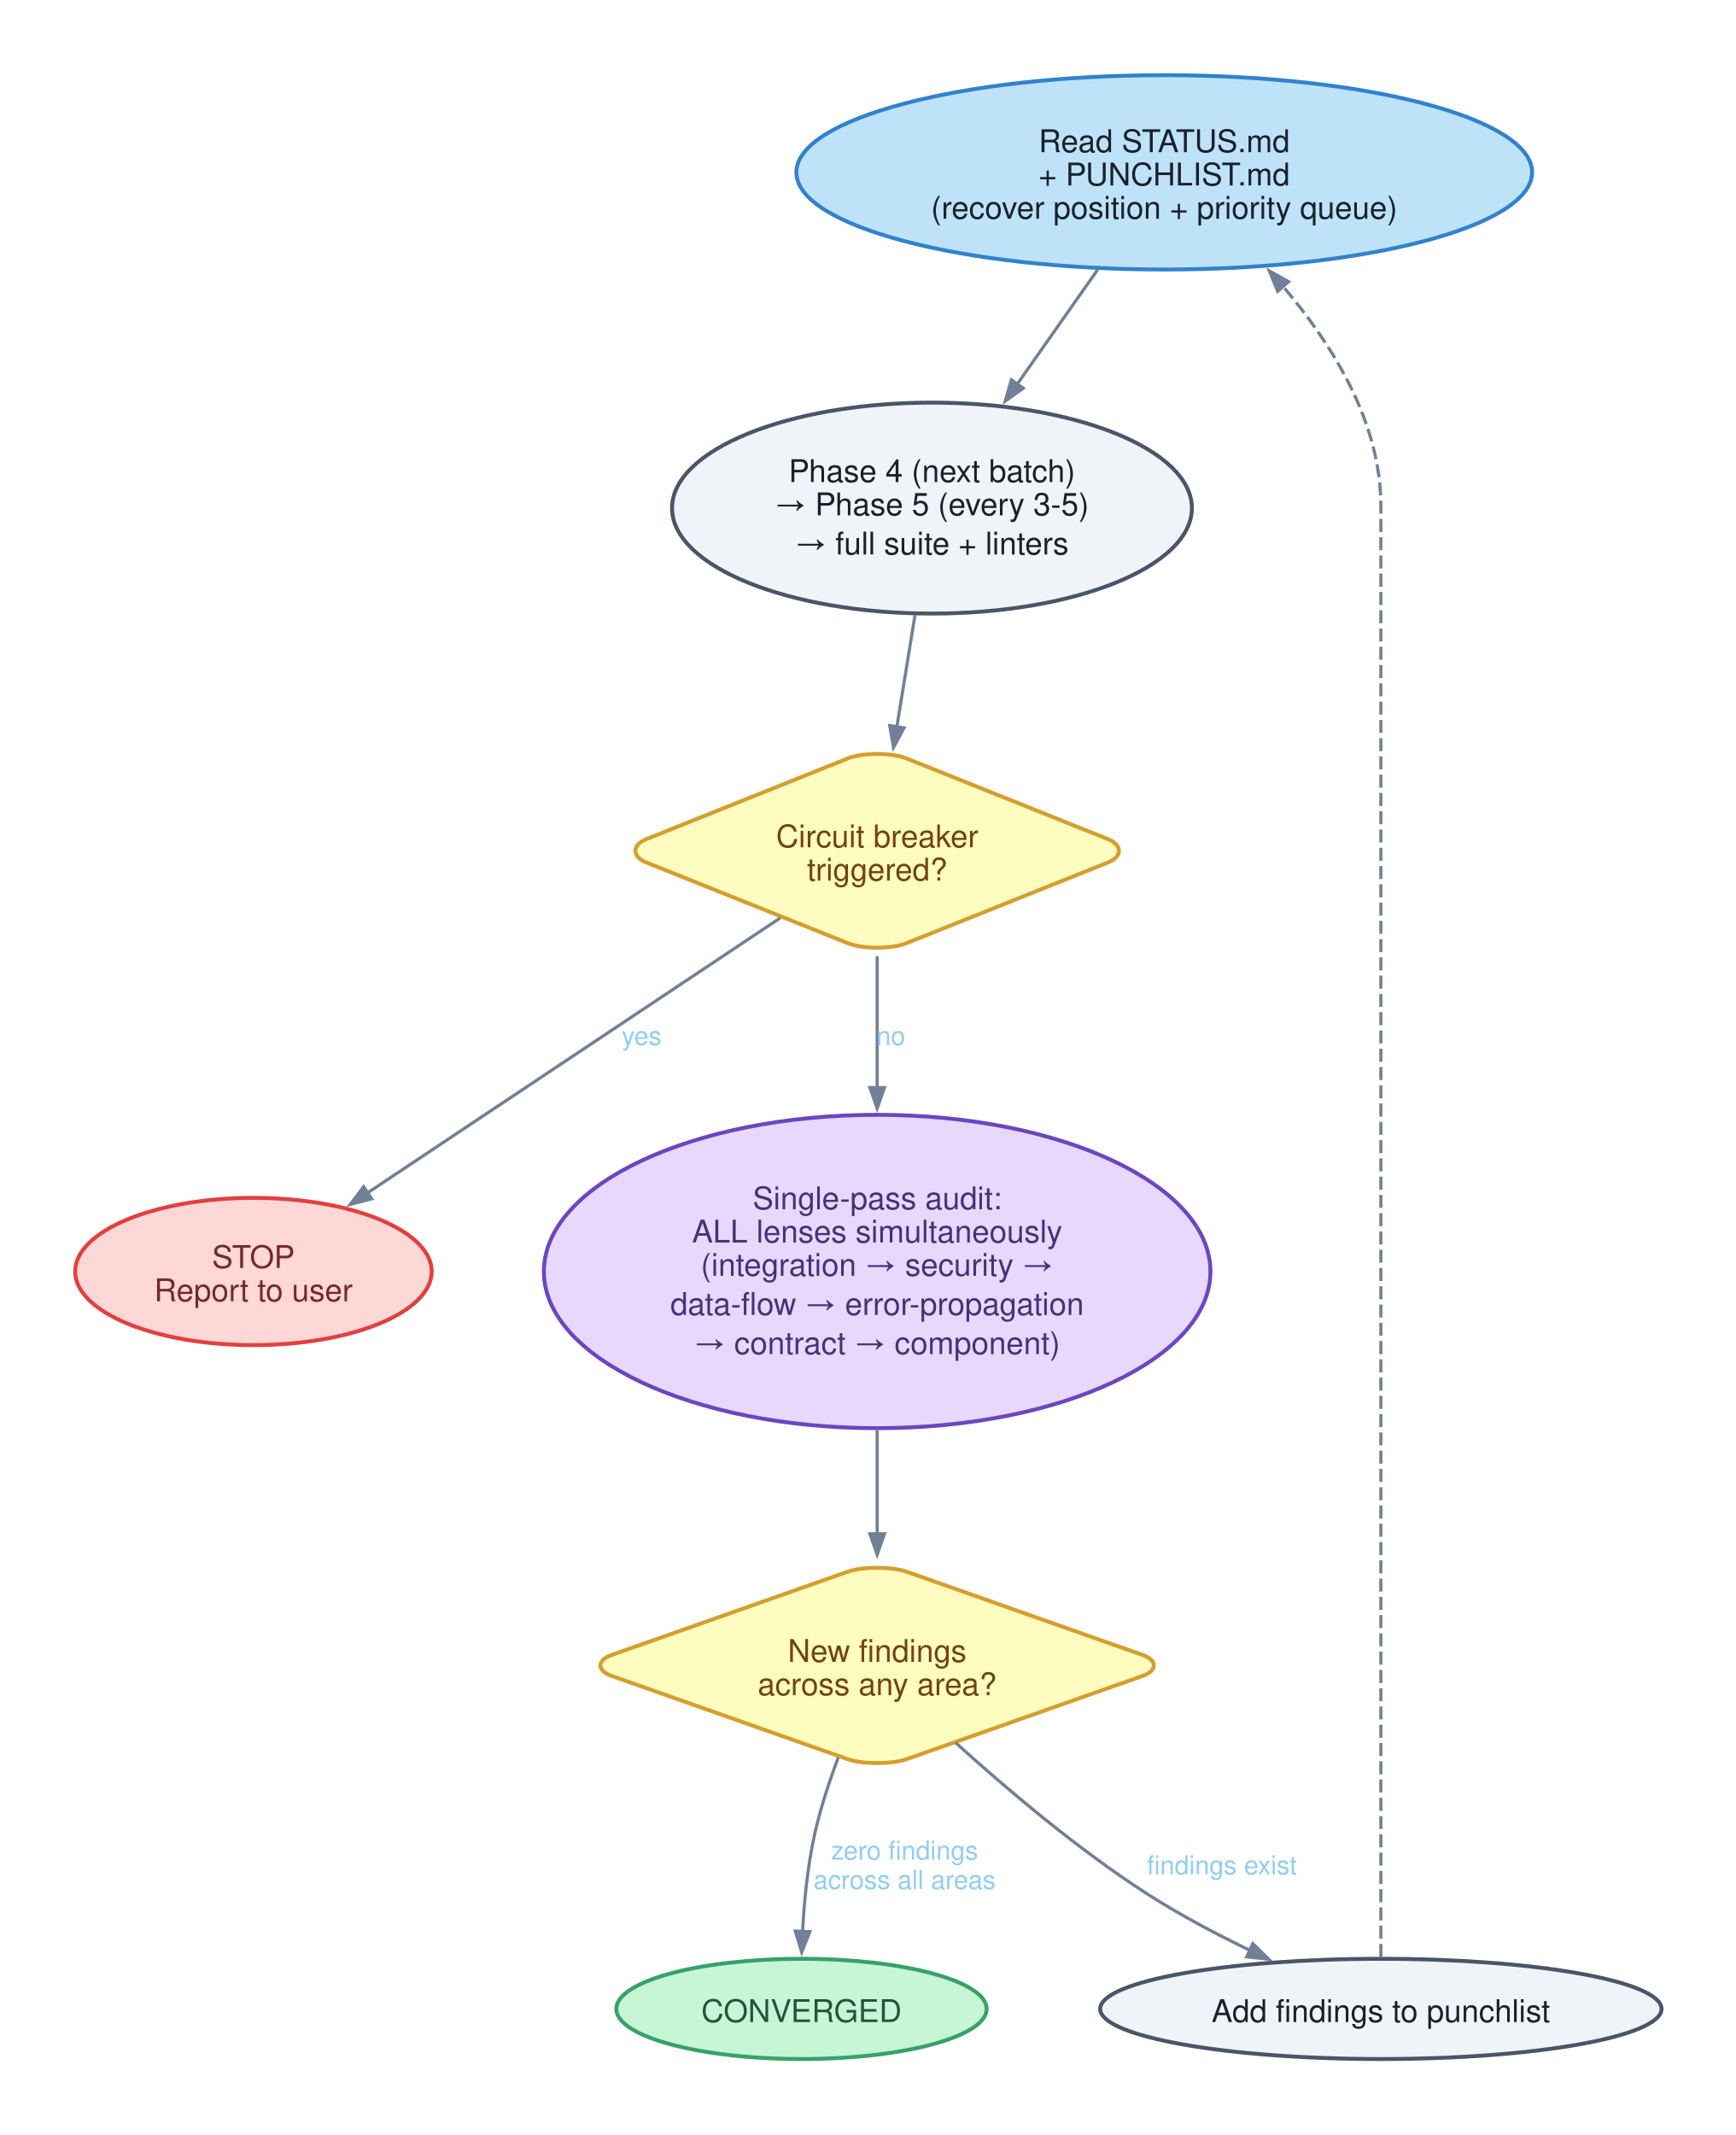
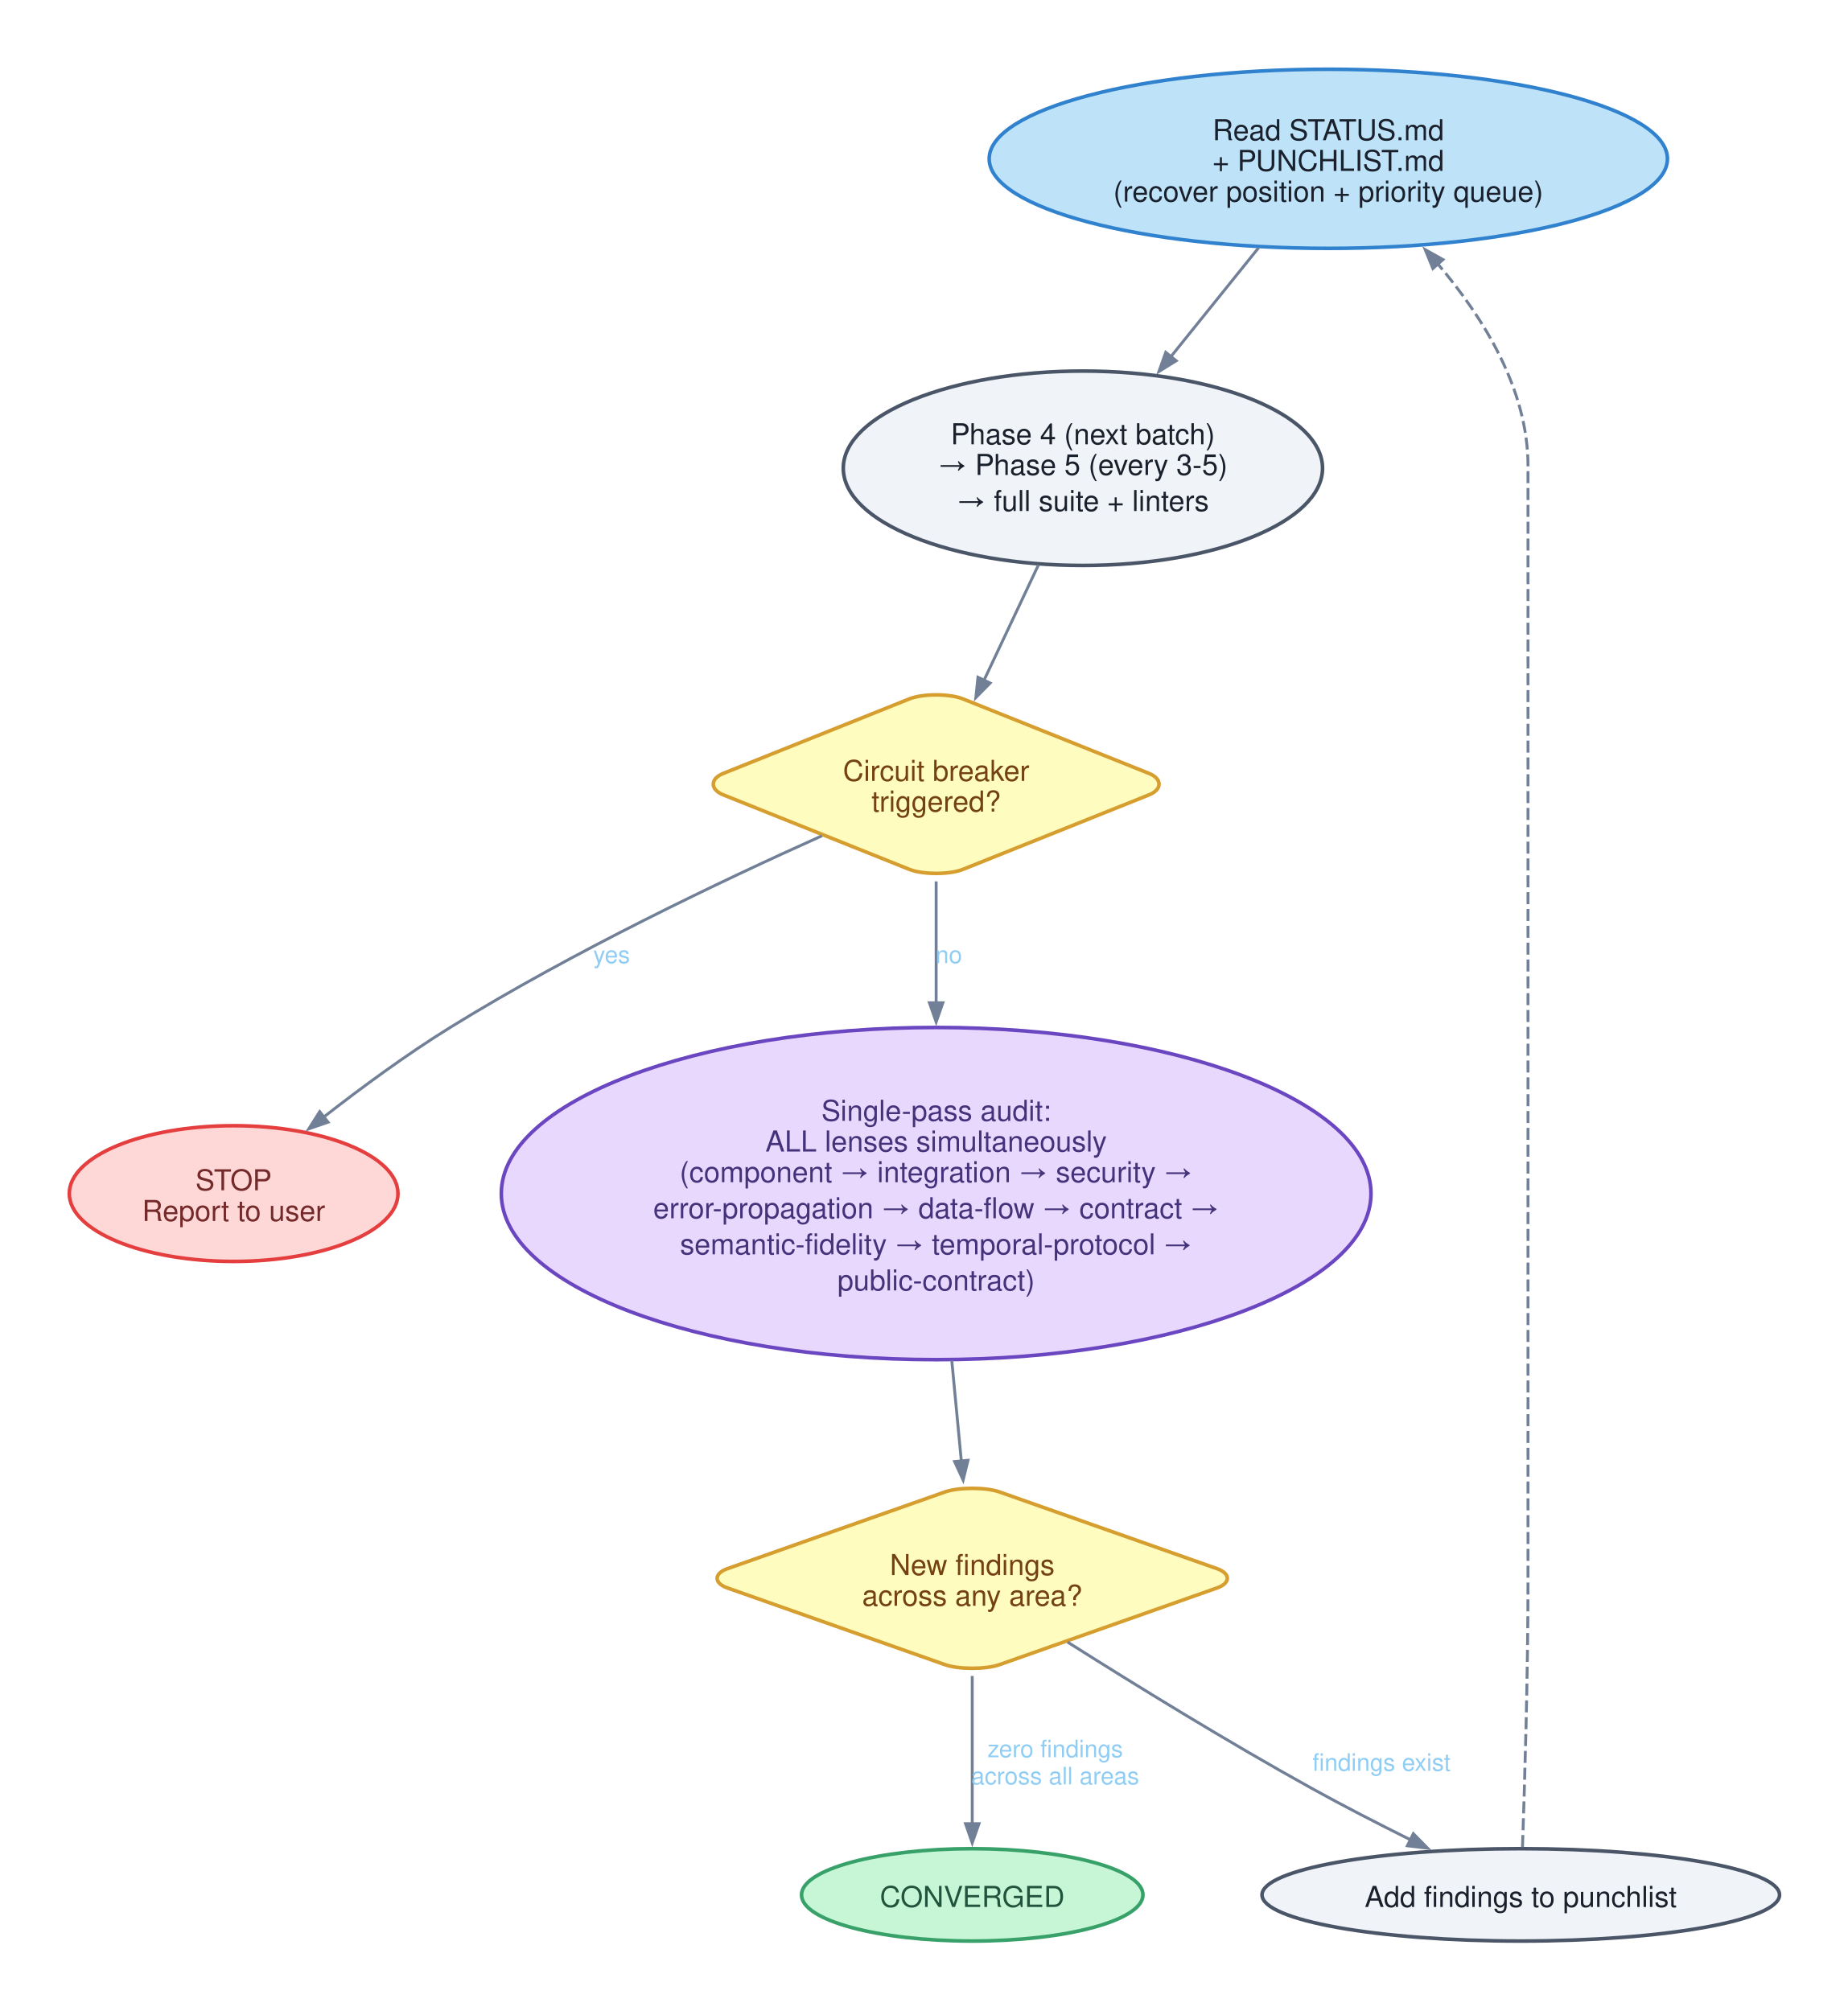
- <svg xmlns="http://www.w3.org/2000/svg" width="665pt" height="818pt" viewBox="0.00 0.00 665.00 818.00">
-   <g id="graph0" class="graph" transform="scale(1 1) rotate(0) translate(28.8 788.89)">
+ <svg xmlns="http://www.w3.org/2000/svg" width="768pt" height="836pt" viewBox="0.00 0.00 768.00 836.00">
+   <g id="graph0" class="graph" transform="scale(1 1) rotate(0) translate(28.8 806.92)">
    <g id="node1" class="node">
-       <ellipse fill="#bee3f8" stroke="#3182ce" stroke-width="1.5" cx="417.31" cy="-722.86" rx="140.96" ry="37.23" />
-       <text xml:space="preserve" text-anchor="middle" x="417.31" y="-730.59" font-family="Helvetica,sans-Serif" font-size="12.00" fill="#1a202c">Read STATUS.md</text>
-       <text xml:space="preserve" text-anchor="middle" x="417.31" y="-717.84" font-family="Helvetica,sans-Serif" font-size="12.00" fill="#1a202c">+ PUNCHLIST.md</text>
-       <text xml:space="preserve" text-anchor="middle" x="417.31" y="-705.09" font-family="Helvetica,sans-Serif" font-size="12.00" fill="#1a202c">(recover position + priority queue)</text>
+       <ellipse fill="#bee3f8" stroke="#3182ce" stroke-width="1.5" cx="523.31" cy="-740.9" rx="140.96" ry="37.23" />
+       <text xml:space="preserve" text-anchor="middle" x="523.31" y="-748.62" font-family="Helvetica,sans-Serif" font-size="12.00" fill="#1a202c">Read STATUS.md</text>
+       <text xml:space="preserve" text-anchor="middle" x="523.31" y="-735.87" font-family="Helvetica,sans-Serif" font-size="12.00" fill="#1a202c">+ PUNCHLIST.md</text>
+       <text xml:space="preserve" text-anchor="middle" x="523.31" y="-723.12" font-family="Helvetica,sans-Serif" font-size="12.00" fill="#1a202c">(recover position + priority queue)</text>
    </g>
    <g id="node2" class="node">
-       <ellipse fill="#f0f4f8" stroke="#4a5568" stroke-width="1.5" cx="328.31" cy="-594.22" rx="99.6" ry="40.41" />
-       <text xml:space="preserve" text-anchor="middle" x="328.31" y="-604.2" font-family="Helvetica,sans-Serif" font-size="12.00" fill="#1a202c">Phase 4 (next batch)</text>
-       <text xml:space="preserve" text-anchor="middle" x="328.31" y="-591.45" font-family="Helvetica,sans-Serif" font-size="12.00" fill="#1a202c">→ Phase 5 (every 3-5)</text>
-       <text xml:space="preserve" text-anchor="middle" x="328.31" y="-576.45" font-family="Helvetica,sans-Serif" font-size="12.00" fill="#1a202c">→ full suite + linters</text>
+       <ellipse fill="#f0f4f8" stroke="#4a5568" stroke-width="1.5" cx="421.31" cy="-612.26" rx="99.6" ry="40.41" />
+       <text xml:space="preserve" text-anchor="middle" x="421.31" y="-622.23" font-family="Helvetica,sans-Serif" font-size="12.00" fill="#1a202c">Phase 4 (next batch)</text>
+       <text xml:space="preserve" text-anchor="middle" x="421.31" y="-609.48" font-family="Helvetica,sans-Serif" font-size="12.00" fill="#1a202c">→ Phase 5 (every 3-5)</text>
+       <text xml:space="preserve" text-anchor="middle" x="421.31" y="-594.48" font-family="Helvetica,sans-Serif" font-size="12.00" fill="#1a202c">→ full suite + linters</text>
    </g>
    <g id="edge1" class="edge">
-       <path fill="none" stroke="#718096" stroke-width="1.2" d="M391.8,-685.57C382.18,-671.88 371.1,-656.12 360.92,-641.63" />
-       <polygon fill="#718096" stroke="#718096" stroke-width="1.2" points="363.3,-640.15 356.41,-635.22 358.72,-643.37 363.3,-640.15" />
+       <path fill="none" stroke="#718096" stroke-width="1.2" d="M494.35,-703.94C483.02,-689.87 469.88,-673.56 457.9,-658.69" />
+       <polygon fill="#718096" stroke="#718096" stroke-width="1.2" points="460.1,-656.95 452.9,-652.48 455.74,-660.46 460.1,-656.95" />
    </g>
    <g id="node3" class="node">
-       <path fill="#fefcbf" stroke="#d69e2e" stroke-width="1.5" d="M296.17,-498.35C296.17,-498.35 218.85,-467.38 218.85,-467.38 213.28,-465.14 213.28,-460.68 218.85,-458.45 218.85,-458.45 296.17,-427.48 296.17,-427.48 301.74,-425.24 312.88,-425.24 318.45,-427.48 318.45,-427.48 395.77,-458.45 395.77,-458.45 401.34,-460.68 401.34,-465.14 395.77,-467.38 395.77,-467.38 318.45,-498.35 318.45,-498.35 312.88,-500.58 301.74,-500.58 296.17,-498.35" />
-       <text xml:space="preserve" text-anchor="middle" x="307.31" y="-464.26" font-family="Helvetica,sans-Serif" font-size="12.00" fill="#744210">Circuit breaker</text>
-       <text xml:space="preserve" text-anchor="middle" x="307.31" y="-451.51" font-family="Helvetica,sans-Serif" font-size="12.00" fill="#744210">triggered?</text>
+       <path fill="#fefcbf" stroke="#d69e2e" stroke-width="1.5" d="M349.17,-516.38C349.17,-516.38 271.85,-485.41 271.85,-485.41 266.28,-483.18 266.28,-478.71 271.85,-476.48 271.85,-476.48 349.17,-445.51 349.17,-445.51 354.74,-443.28 365.88,-443.28 371.45,-445.51 371.45,-445.51 448.77,-476.48 448.77,-476.48 454.34,-478.71 454.34,-483.18 448.77,-485.41 448.77,-485.41 371.45,-516.38 371.45,-516.38 365.88,-518.61 354.74,-518.61 349.17,-516.38" />
+       <text xml:space="preserve" text-anchor="middle" x="360.31" y="-482.29" font-family="Helvetica,sans-Serif" font-size="12.00" fill="#744210">Circuit breaker</text>
+       <text xml:space="preserve" text-anchor="middle" x="360.31" y="-469.54" font-family="Helvetica,sans-Serif" font-size="12.00" fill="#744210">triggered?</text>
    </g>
    <g id="edge2" class="edge">
-       <path fill="none" stroke="#718096" stroke-width="1.2" d="M321.83,-553.37C319.62,-539.74 317.13,-524.39 314.84,-510.29" />
-       <polygon fill="#718096" stroke="#718096" stroke-width="1.2" points="317.63,-510.01 313.58,-502.56 312.1,-510.91 317.63,-510.01" />
+       <path fill="none" stroke="#718096" stroke-width="1.2" d="M402.84,-572.11C395.69,-556.94 387.48,-539.55 380.2,-524.12" />
+       <polygon fill="#718096" stroke="#718096" stroke-width="1.2" points="382.75,-522.97 376.81,-516.93 377.69,-525.36 382.75,-522.97" />
    </g>
    <g id="node4" class="node">
-       <ellipse fill="#fed7d7" stroke="#e53e3e" stroke-width="1.5" cx="68.31" cy="-301.73" rx="68.31" ry="28.21" />
-       <text xml:space="preserve" text-anchor="middle" x="68.31" y="-303.08" font-family="Helvetica,sans-Serif" font-size="12.00" fill="#742a2a">STOP</text>
-       <text xml:space="preserve" text-anchor="middle" x="68.31" y="-290.33" font-family="Helvetica,sans-Serif" font-size="12.00" fill="#742a2a">Report to user</text>
+       <ellipse fill="#fed7d7" stroke="#e53e3e" stroke-width="1.5" cx="68.31" cy="-310.74" rx="68.31" ry="28.21" />
+       <text xml:space="preserve" text-anchor="middle" x="68.31" y="-312.09" font-family="Helvetica,sans-Serif" font-size="12.00" fill="#742a2a">STOP</text>
+       <text xml:space="preserve" text-anchor="middle" x="68.31" y="-299.34" font-family="Helvetica,sans-Serif" font-size="12.00" fill="#742a2a">Report to user</text>
    </g>
    <g id="edge3" class="edge">
-       <path fill="none" stroke="#718096" stroke-width="1.2" d="M270.22,-437.21C227.52,-408.77 157.43,-362.09 112.08,-331.88" />
-       <polygon fill="#718096" stroke="#718096" stroke-width="1.2" points="113.63,-329.56 105.42,-327.45 110.53,-334.22 113.63,-329.56" />
-       <text xml:space="preserve" text-anchor="middle" x="217.09" y="-388.51" font-family="Helvetica,sans-Serif" font-size="10.00" fill="#90cdf4">yes</text>
+       <path fill="none" stroke="#718096" stroke-width="1.2" d="M312.85,-459.47C271.04,-440.72 209.08,-411.19 158.31,-379.79 140.27,-368.64 121.39,-354.74 105.6,-342.43" />
+       <polygon fill="#718096" stroke="#718096" stroke-width="1.2" points="107.56,-340.41 99.55,-337.65 104.09,-344.8 107.56,-340.41" />
+       <text xml:space="preserve" text-anchor="middle" x="225.43" y="-406.54" font-family="Helvetica,sans-Serif" font-size="10.00" fill="#90cdf4">yes</text>
    </g>
    <g id="node5" class="node">
-       <ellipse fill="#e9d8fd" stroke="#6b46c1" stroke-width="1.5" cx="307.31" cy="-301.73" rx="127.7" ry="60.03" />
-       <text xml:space="preserve" text-anchor="middle" x="307.31" y="-325.58" font-family="Helvetica,sans-Serif" font-size="12.00" fill="#44337a">Single-pass audit:</text>
-       <text xml:space="preserve" text-anchor="middle" x="307.31" y="-312.83" font-family="Helvetica,sans-Serif" font-size="12.00" fill="#44337a">ALL lenses simultaneously</text>
-       <text xml:space="preserve" text-anchor="middle" x="307.31" y="-300.08" font-family="Helvetica,sans-Serif" font-size="12.00" fill="#44337a">(integration → security →</text>
-       <text xml:space="preserve" text-anchor="middle" x="307.31" y="-285.08" font-family="Helvetica,sans-Serif" font-size="12.00" fill="#44337a">data-flow → error-propagation</text>
-       <text xml:space="preserve" text-anchor="middle" x="307.31" y="-270.08" font-family="Helvetica,sans-Serif" font-size="12.00" fill="#44337a">→ contract → component)</text>
+       <ellipse fill="#e9d8fd" stroke="#6b46c1" stroke-width="1.5" cx="360.31" cy="-310.74" rx="180.74" ry="69.05" />
+       <text xml:space="preserve" text-anchor="middle" x="360.31" y="-340.97" font-family="Helvetica,sans-Serif" font-size="12.00" fill="#44337a">Single-pass audit:</text>
+       <text xml:space="preserve" text-anchor="middle" x="360.31" y="-328.22" font-family="Helvetica,sans-Serif" font-size="12.00" fill="#44337a">ALL lenses simultaneously</text>
+       <text xml:space="preserve" text-anchor="middle" x="360.31" y="-315.47" font-family="Helvetica,sans-Serif" font-size="12.00" fill="#44337a">(component → integration → security →</text>
+       <text xml:space="preserve" text-anchor="middle" x="360.31" y="-300.47" font-family="Helvetica,sans-Serif" font-size="12.00" fill="#44337a">error-propagation → data-flow → contract →</text>
+       <text xml:space="preserve" text-anchor="middle" x="360.31" y="-285.47" font-family="Helvetica,sans-Serif" font-size="12.00" fill="#44337a">semantic-fidelity → temporal-protocol →</text>
+       <text xml:space="preserve" text-anchor="middle" x="360.31" y="-270.47" font-family="Helvetica,sans-Serif" font-size="12.00" fill="#44337a">public-contract)</text>
    </g>
    <g id="edge4" class="edge">
-       <path fill="none" stroke="#718096" stroke-width="1.2" d="M307.31,-422.56C307.31,-407.26 307.31,-389.26 307.31,-371.93" />
-       <polygon fill="#718096" stroke="#718096" stroke-width="1.2" points="310.11,-372.21 307.31,-364.21 304.51,-372.21 310.11,-372.21" />
-       <text xml:space="preserve" text-anchor="middle" x="312.56" y="-388.51" font-family="Helvetica,sans-Serif" font-size="10.00" fill="#90cdf4">no</text>
+       <path fill="none" stroke="#718096" stroke-width="1.2" d="M360.31,-440.51C360.31,-425.35 360.31,-407.47 360.31,-389.93" />
+       <polygon fill="#718096" stroke="#718096" stroke-width="1.2" points="363.11,-390.06 360.31,-382.06 357.51,-390.06 363.11,-390.06" />
+       <text xml:space="preserve" text-anchor="middle" x="365.56" y="-406.54" font-family="Helvetica,sans-Serif" font-size="10.00" fill="#90cdf4">no</text>
    </g>
    <g id="node6" class="node">
-       <path fill="#fefcbf" stroke="#d69e2e" stroke-width="1.5" d="M295.99,-186.7C295.99,-186.7 205.52,-154.79 205.52,-154.79 199.86,-152.79 199.86,-148.8 205.52,-146.8 205.52,-146.8 295.99,-114.89 295.99,-114.89 301.65,-112.89 312.96,-112.89 318.62,-114.89 318.62,-114.89 409.09,-146.8 409.09,-146.8 414.75,-148.8 414.75,-152.79 409.09,-154.79 409.09,-154.79 318.62,-186.7 318.62,-186.7 312.96,-188.7 301.65,-188.7 295.99,-186.7" />
-       <text xml:space="preserve" text-anchor="middle" x="307.31" y="-152.15" font-family="Helvetica,sans-Serif" font-size="12.00" fill="#744210">New findings</text>
-       <text xml:space="preserve" text-anchor="middle" x="307.31" y="-139.4" font-family="Helvetica,sans-Serif" font-size="12.00" fill="#744210">across any area?</text>
+       <path fill="#fefcbf" stroke="#d69e2e" stroke-width="1.5" d="M363.99,-186.7C363.99,-186.7 273.52,-154.79 273.52,-154.79 267.86,-152.79 267.86,-148.8 273.52,-146.8 273.52,-146.8 363.99,-114.89 363.99,-114.89 369.65,-112.89 380.96,-112.89 386.62,-114.89 386.62,-114.89 477.09,-146.8 477.09,-146.8 482.75,-148.8 482.75,-152.79 477.09,-154.79 477.09,-154.79 386.62,-186.7 386.62,-186.7 380.96,-188.7 369.65,-188.7 363.99,-186.7" />
+       <text xml:space="preserve" text-anchor="middle" x="375.31" y="-152.15" font-family="Helvetica,sans-Serif" font-size="12.00" fill="#744210">New findings</text>
+       <text xml:space="preserve" text-anchor="middle" x="375.31" y="-139.4" font-family="Helvetica,sans-Serif" font-size="12.00" fill="#744210">across any area?</text>
    </g>
    <g id="edge5" class="edge">
-       <path fill="none" stroke="#718096" stroke-width="1.2" d="M307.31,-241.01C307.31,-227.73 307.31,-213.79 307.31,-200.98" />
-       <polygon fill="#718096" stroke="#718096" stroke-width="1.2" points="310.11,-201.26 307.31,-193.26 304.51,-201.26 310.11,-201.26" />
+       <path fill="none" stroke="#718096" stroke-width="1.2" d="M366.8,-241.38C368.14,-227.3 369.52,-212.76 370.77,-199.59" />
+       <polygon fill="#718096" stroke="#718096" stroke-width="1.2" points="373.55,-199.86 371.52,-191.63 367.98,-199.33 373.55,-199.86" />
    </g>
    <g id="node7" class="node">
-       <ellipse fill="#c6f6d5" stroke="#38a169" stroke-width="1.5" cx="278.31" cy="-19.2" rx="70.96" ry="19.2" />
-       <text xml:space="preserve" text-anchor="middle" x="278.31" y="-14.17" font-family="Helvetica,sans-Serif" font-size="12.00" fill="#22543d">CONVERGED</text>
+       <ellipse fill="#c6f6d5" stroke="#38a169" stroke-width="1.5" cx="375.31" cy="-19.2" rx="70.96" ry="19.2" />
+       <text xml:space="preserve" text-anchor="middle" x="375.31" y="-14.17" font-family="Helvetica,sans-Serif" font-size="12.00" fill="#22543d">CONVERGED</text>
    </g>
    <g id="edge6" class="edge">
-       <path fill="none" stroke="#718096" stroke-width="1.2" d="M292.4,-115.52C288.86,-106.08 285.48,-95.73 283.31,-85.9 280.65,-73.89 279.34,-60.38 278.72,-48.75" />
-       <polygon fill="#718096" stroke="#718096" stroke-width="1.2" points="281.53,-48.79 278.41,-40.91 275.93,-49.02 281.53,-48.79" />
-       <text xml:space="preserve" text-anchor="middle" x="317.81" y="-76.4" font-family="Helvetica,sans-Serif" font-size="10.00" fill="#90cdf4">zero findings</text>
-       <text xml:space="preserve" text-anchor="middle" x="317.81" y="-65.15" font-family="Helvetica,sans-Serif" font-size="10.00" fill="#90cdf4">across all areas</text>
+       <path fill="none" stroke="#718096" stroke-width="1.2" d="M375.31,-110.21C375.31,-90.33 375.31,-66.7 375.31,-48.64" />
+       <polygon fill="#718096" stroke="#718096" stroke-width="1.2" points="378.11,-48.79 375.31,-40.79 372.51,-48.79 378.11,-48.79" />
+       <text xml:space="preserve" text-anchor="middle" x="409.81" y="-76.4" font-family="Helvetica,sans-Serif" font-size="10.00" fill="#90cdf4">zero findings</text>
+       <text xml:space="preserve" text-anchor="middle" x="409.81" y="-65.15" font-family="Helvetica,sans-Serif" font-size="10.00" fill="#90cdf4">across all areas</text>
    </g>
    <g id="node8" class="node">
-       <ellipse fill="#f0f4f8" stroke="#4a5568" stroke-width="1.5" cx="500.31" cy="-19.2" rx="107.55" ry="19.2" />
-       <text xml:space="preserve" text-anchor="middle" x="500.31" y="-14.17" font-family="Helvetica,sans-Serif" font-size="12.00" fill="#1a202c">Add findings to punchlist</text>
+       <ellipse fill="#f0f4f8" stroke="#4a5568" stroke-width="1.5" cx="603.31" cy="-19.2" rx="107.55" ry="19.2" />
+       <text xml:space="preserve" text-anchor="middle" x="603.31" y="-14.17" font-family="Helvetica,sans-Serif" font-size="12.00" fill="#1a202c">Add findings to punchlist</text>
    </g>
    <g id="edge7" class="edge">
-       <path fill="none" stroke="#718096" stroke-width="1.2" d="M337.37,-121.19C357.18,-103.25 384.23,-80.37 410.56,-63.4 422.96,-55.4 437.06,-47.94 450.35,-41.54" />
-       <polygon fill="#718096" stroke="#718096" stroke-width="1.2" points="451.26,-44.21 457.3,-38.27 448.87,-39.14 451.26,-44.21" />
-       <text xml:space="preserve" text-anchor="middle" x="439.43" y="-70.77" font-family="Helvetica,sans-Serif" font-size="10.00" fill="#90cdf4">findings exist</text>
+       <path fill="none" stroke="#718096" stroke-width="1.2" d="M414.94,-124.28C442.96,-106.55 481.6,-82.74 516.56,-63.4 529.72,-56.11 544.27,-48.65 557.63,-42.01" />
+       <polygon fill="#718096" stroke="#718096" stroke-width="1.2" points="558.65,-44.64 564.59,-38.59 556.17,-39.61 558.65,-44.64" />
+       <text xml:space="preserve" text-anchor="middle" x="545.43" y="-70.77" font-family="Helvetica,sans-Serif" font-size="10.00" fill="#90cdf4">findings exist</text>
    </g>
    <g id="edge8" class="edge">
-       <path fill="none" stroke="#718096" stroke-width="1.2" stroke-dasharray="5,2" d="M500.31,-39.09C500.31,-64.32 500.31,-110.42 500.31,-149.8 500.31,-595.22 500.31,-595.22 500.31,-595.22 500.31,-626.77 482.07,-656.57 462.69,-679.33" />
-       <polygon fill="#718096" stroke="#718096" stroke-width="1.2" points="460.78,-677.26 457.58,-685.1 464.98,-680.97 460.78,-677.26" />
+       <path fill="none" stroke="#718096" stroke-width="1.2" stroke-dasharray="5,2" d="M604.02,-39.08C604.9,-64.31 606.31,-110.41 606.31,-149.8 606.31,-613.26 606.31,-613.26 606.31,-613.26 606.31,-644.8 588.07,-674.6 568.69,-697.36" />
+       <polygon fill="#718096" stroke="#718096" stroke-width="1.2" points="566.78,-695.29 563.58,-703.14 570.98,-699 566.78,-695.29" />
    </g>
  </g>
</svg>
